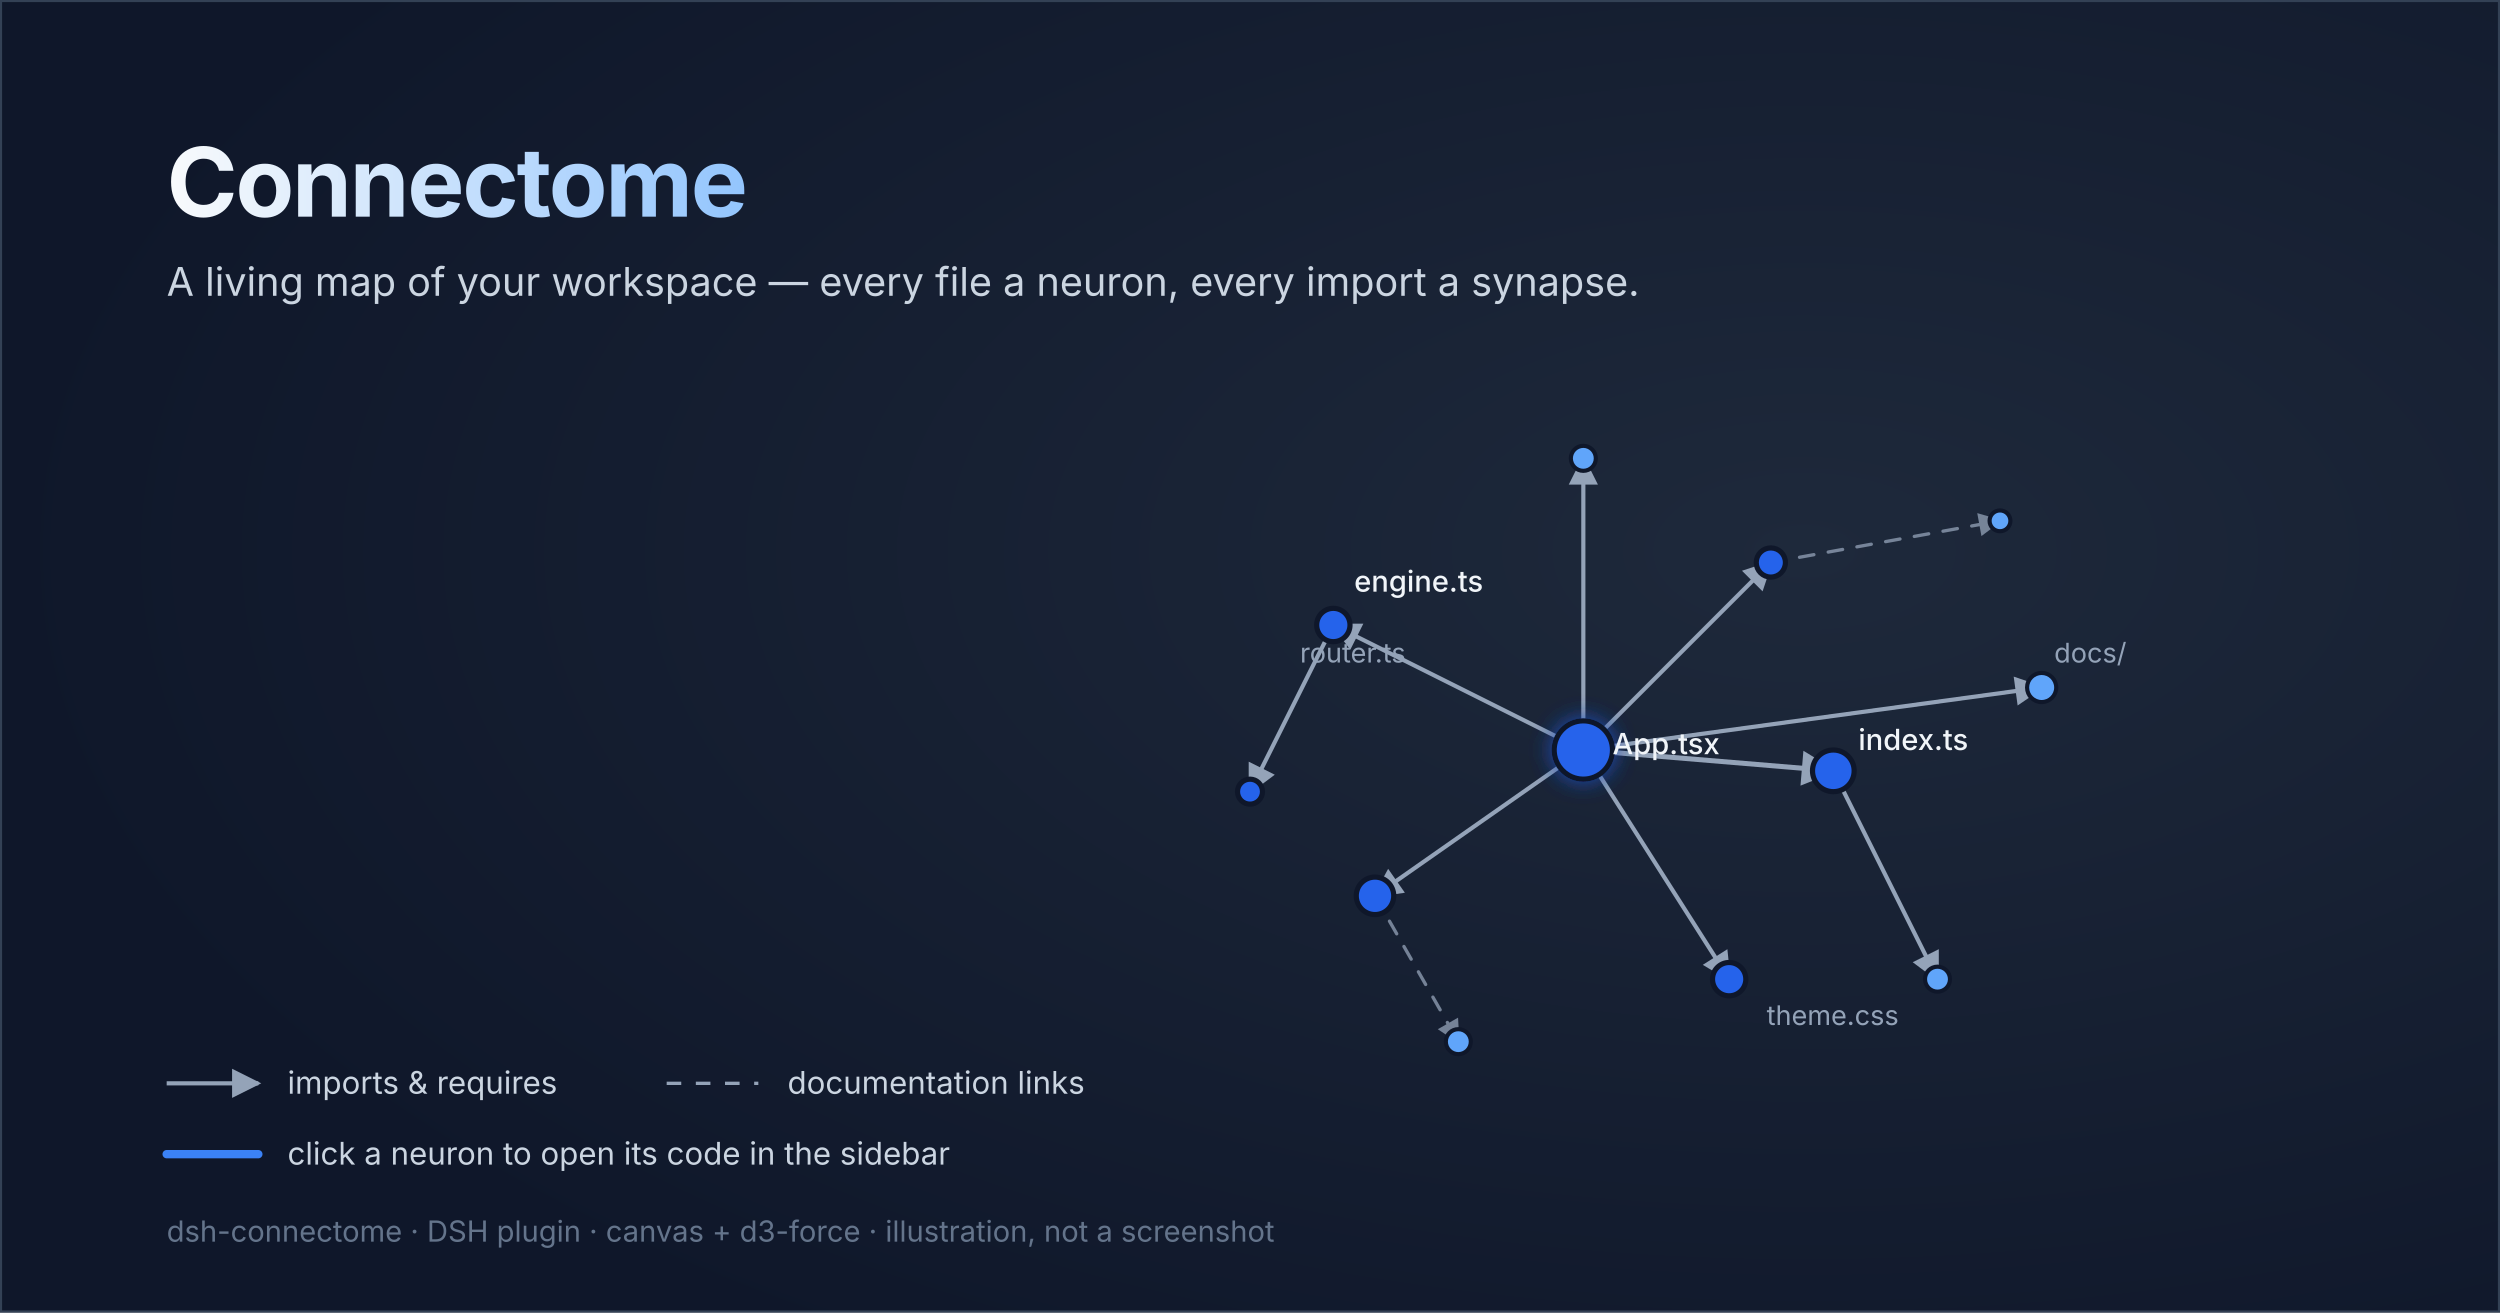
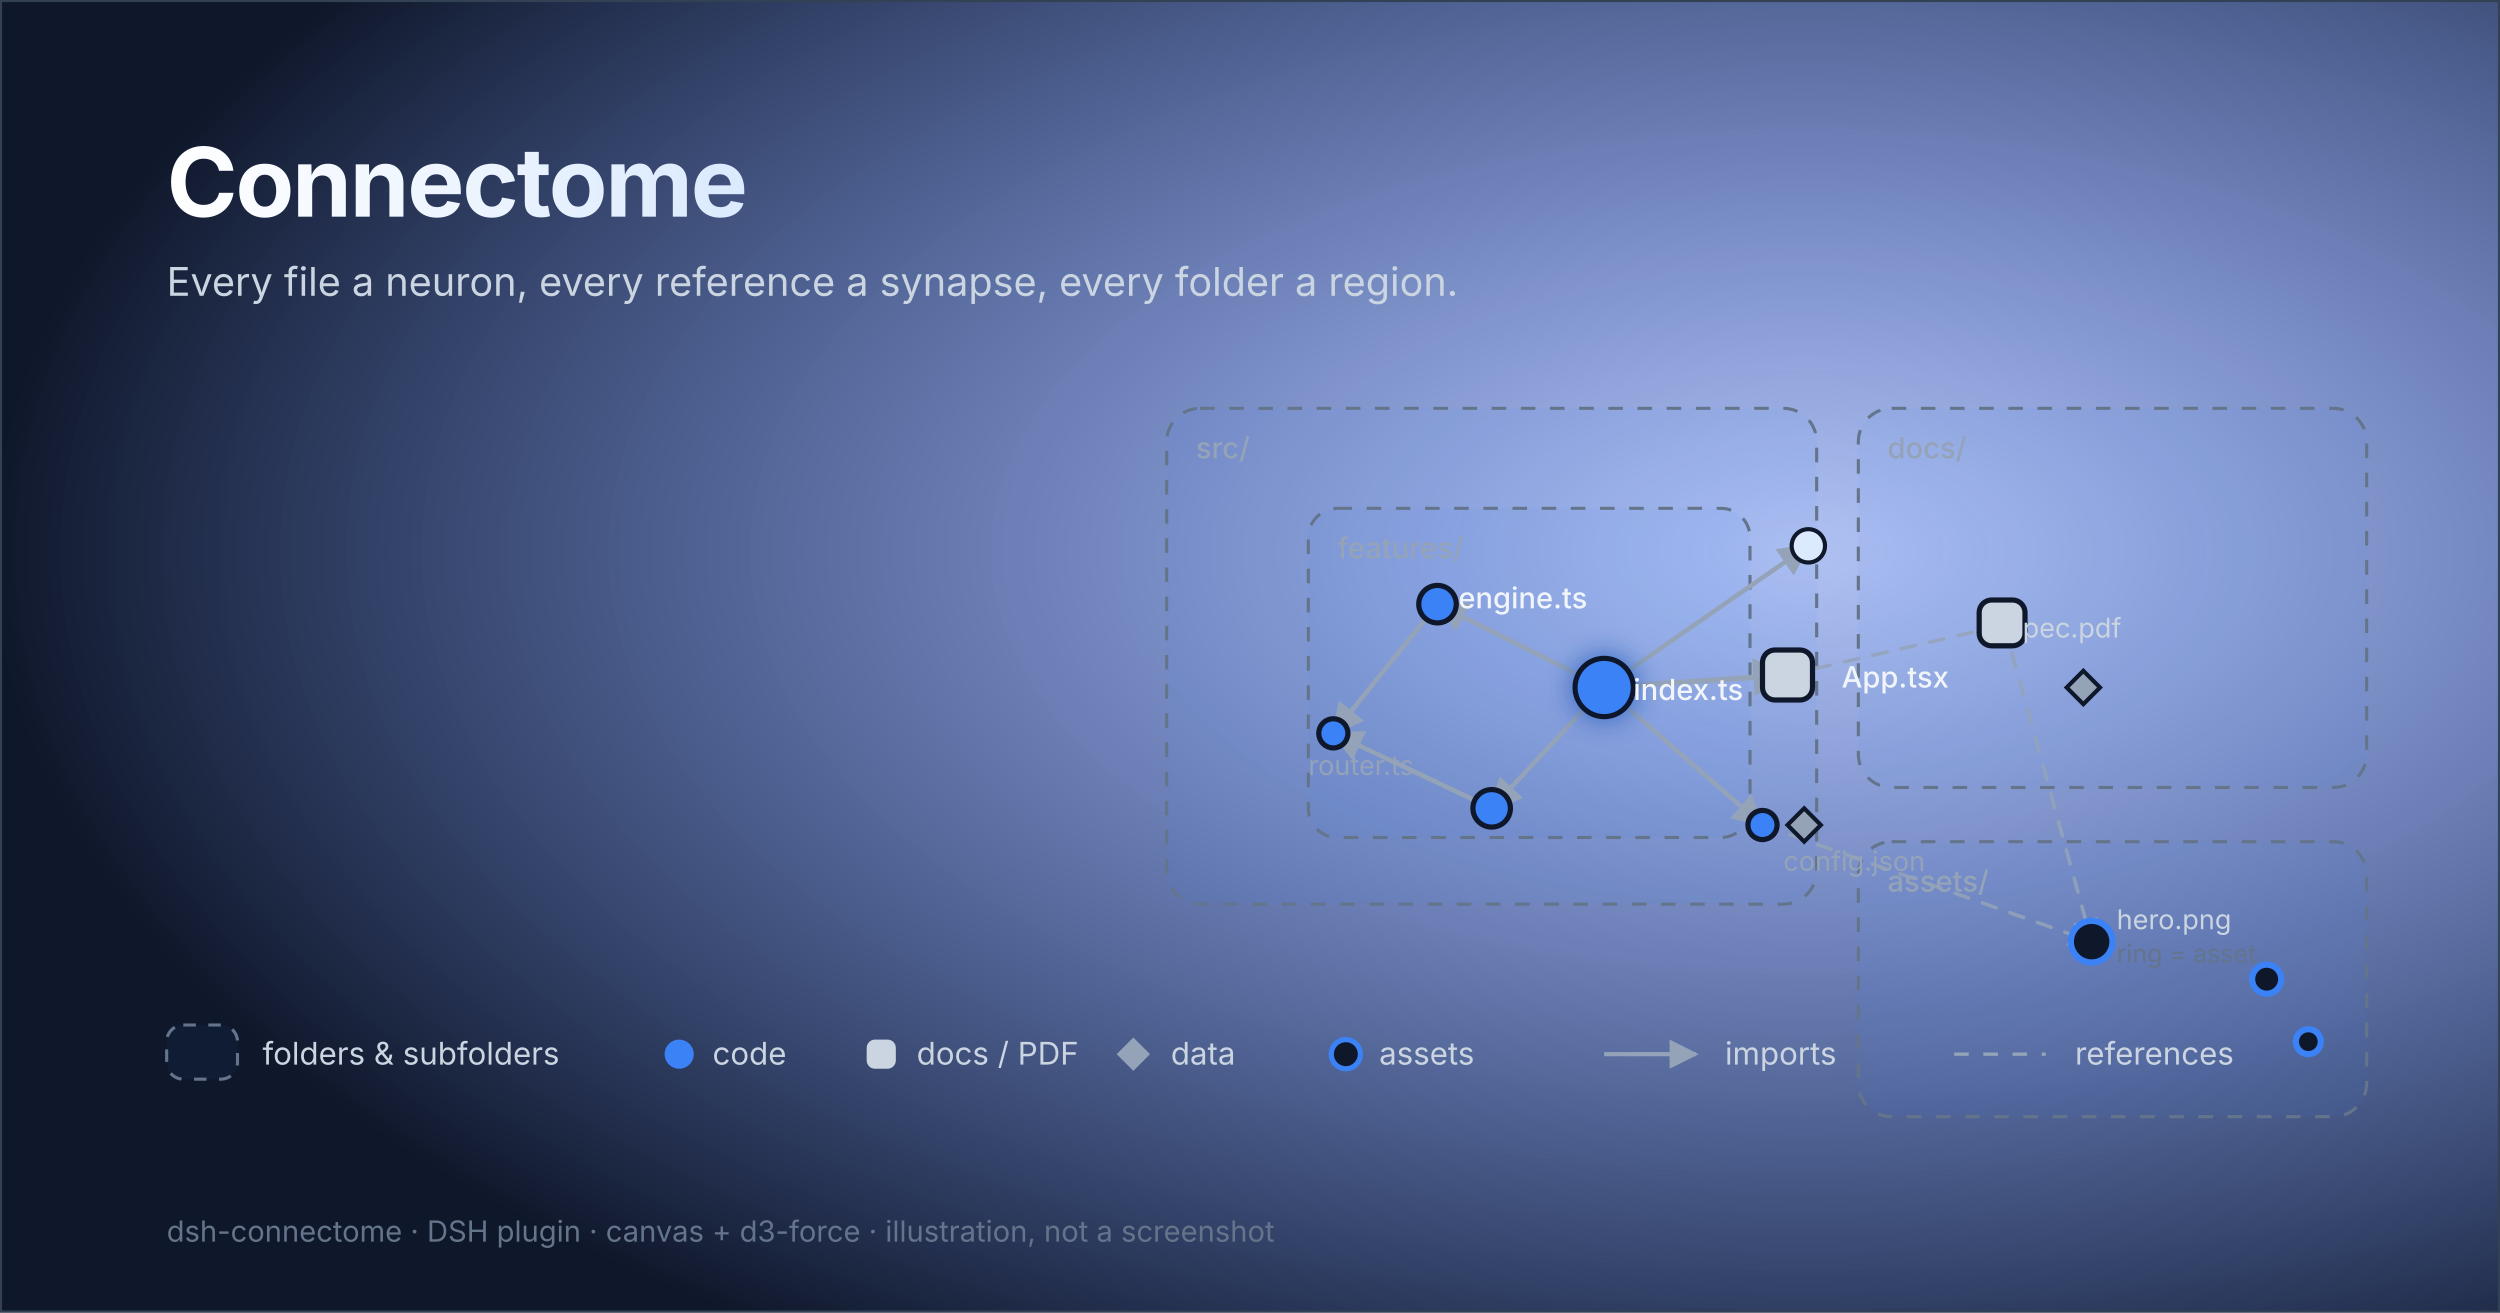
<svg xmlns="http://www.w3.org/2000/svg" viewBox="0 0 1200 630" width="1200" height="630" role="img" aria-labelledby="cnx-title cnx-desc">
  <defs>
    <radialGradient id="cnx-bg" cx="72%" cy="42%" r="72%">
-       <stop offset="0" stop-color="#1E293B" />
+       <stop offset="0" stop-color="#1D4ED8" stop-opacity="0.35" />
      <stop offset="1" stop-color="#0F172A" />
    </radialGradient>
    <linearGradient id="cnx-title" x1="0" y1="0" x2="1" y2="0">
-       <stop offset="0" stop-color="#F8FAFC" />
-       <stop offset="1" stop-color="#93C5FD" />
+       <stop offset="0" stop-color="#FFFFFF" />
+       <stop offset="1" stop-color="#DBEAFE" />
    </linearGradient>
    <marker id="cnx-arrow" viewBox="0 0 10 10" refX="9" refY="5" markerWidth="7" markerHeight="7" orient="auto-start-reverse">
      <path d="M0 0 10 5 0 10z" fill="#94A3B8" />
    </marker>
    <filter id="cnx-glow" x="-60%" y="-60%" width="220%" height="220%">
      <feGaussianBlur stdDeviation="6" result="blur" />
      <feMerge>
        <feMergeNode in="blur" />
        <feMergeNode in="SourceGraphic" />
      </feMerge>
    </filter>
  </defs>
  <rect width="1200" height="630" fill="url(#cnx-bg)" />
  <rect x="0.5" y="0.5" width="1199" height="629" fill="none" stroke="#334155" />
  <g font-family="Inter, 'Segoe UI', system-ui, -apple-system, sans-serif">
    <text x="80" y="104" font-size="46" font-weight="700" letter-spacing="-1" fill="url(#cnx-title)">Connectome</text>
-     <text x="80" y="142" font-size="19" fill="#CBD5E1">A living map of your workspace — every file a neuron, every import a synapse.</text>
+     <text x="80" y="142" font-size="19" fill="#CBD5E1">Every file a neuron, every reference a synapse, every folder a region.</text>
+     <g fill="#3B82F6" fill-opacity="0.05" stroke="#64748B" stroke-width="1.5" stroke-dasharray="7 7">
+       <rect x="560" y="196" width="312" height="238" rx="16" />
+       <rect x="628" y="244" width="212" height="158" rx="14" />
+       <rect x="892" y="196" width="244" height="182" rx="16" />
+       <rect x="892" y="404" width="244" height="132" rx="16" />
+     </g>
+     <g fill="#94A3B8" font-size="14" font-weight="500">
+       <text x="574" y="220">src/</text>
+       <text x="642" y="268">features/</text>
+       <text x="906" y="220">docs/</text>
+       <text x="906" y="428">assets/</text>
+     </g>
    <g stroke="#94A3B8" fill="none" stroke-linecap="round">
-       <path d="M760 360 640 300" stroke-width="2" marker-end="url(#cnx-arrow)" />
-       <path d="M760 360 660 430" stroke-width="2" marker-end="url(#cnx-arrow)" />
-       <path d="M760 360 850 270" stroke-width="2" marker-end="url(#cnx-arrow)" />
-       <path d="M760 360 880 370" stroke-width="2.4" marker-end="url(#cnx-arrow)" />
-       <path d="M760 360 830 470" stroke-width="2" marker-end="url(#cnx-arrow)" />
-       <path d="M760 360 980 330" stroke-width="2" marker-end="url(#cnx-arrow)" />
-       <path d="M760 360 760 220" stroke-width="2" marker-end="url(#cnx-arrow)" />
-       <path d="M640 300 600 380" stroke-width="2" marker-end="url(#cnx-arrow)" />
-       <path d="M880 370 930 470" stroke-width="2" marker-end="url(#cnx-arrow)" />
-       <path d="M850 270 960 250" stroke-width="1.6" stroke-dasharray="7 7" opacity="0.75" marker-end="url(#cnx-arrow)" />
-       <path d="M660 430 700 500" stroke-width="1.6" stroke-dasharray="7 7" opacity="0.75" marker-end="url(#cnx-arrow)" />
+       <path d="M770 330 690 290" stroke-width="2.2" marker-end="url(#cnx-arrow)" />
+       <path d="M770 330 716 388" stroke-width="2.2" marker-end="url(#cnx-arrow)" />
+       <path d="M770 330 868 262" stroke-width="2.2" marker-end="url(#cnx-arrow)" />
+       <path d="M770 330 858 324" stroke-width="2.6" marker-end="url(#cnx-arrow)" />
+       <path d="M770 330 846 396" stroke-width="2.2" marker-end="url(#cnx-arrow)" />
+       <path d="M858 324 962 300" stroke-width="1.7" stroke-dasharray="7 7" stroke-opacity="0.85" marker-end="url(#cnx-arrow)" />
+       <path d="M962 300 1004 452" stroke-width="1.7" stroke-dasharray="7 7" stroke-opacity="0.85" marker-end="url(#cnx-arrow)" />
+       <path d="M846 396 1004 452" stroke-width="1.7" stroke-dasharray="7 7" stroke-opacity="0.85" marker-end="url(#cnx-arrow)" />
+       <path d="M690 290 640 352" stroke-width="2.2" marker-end="url(#cnx-arrow)" />
+       <path d="M716 388 640 352" stroke-width="2.2" marker-end="url(#cnx-arrow)" />
    </g>
-     <g fill="#2563EB" stroke="#0F172A" stroke-width="2.5">
-       <circle cx="760" cy="360" r="14" filter="url(#cnx-glow)" />
-       <circle cx="640" cy="300" r="8" />
-       <circle cx="660" cy="430" r="9" />
-       <circle cx="850" cy="270" r="7" />
-       <circle cx="880" cy="370" r="10" />
-       <circle cx="830" cy="470" r="8" />
-       <circle cx="600" cy="380" r="6" />
+     <g fill="#3B82F6" stroke="#0F172A" stroke-width="2.5">
+       <circle cx="770" cy="330" r="14" filter="url(#cnx-glow)" />
+       <circle cx="690" cy="290" r="9" />
+       <circle cx="716" cy="388" r="9" />
+       <circle cx="846" cy="396" r="7" />
+       <circle cx="640" cy="352" r="7" />
    </g>
-     <g fill="#60A5FA" stroke="#0F172A" stroke-width="2">
-       <circle cx="930" cy="470" r="6" />
-       <circle cx="980" cy="330" r="7" />
-       <circle cx="700" cy="500" r="6" />
-       <circle cx="960" cy="250" r="5" />
-       <circle cx="760" cy="220" r="6" />
+     <g fill="#DBEAFE" stroke="#0F172A" stroke-width="2">
+       <circle cx="868" cy="262" r="8" />
+     </g>
+     <g fill="#CBD5E1" stroke="#0F172A" stroke-width="2.5">
+       <rect x="846" y="312" width="24" height="24" rx="6" />
+       <rect x="950" y="288" width="22" height="22" rx="6" />
+     </g>
+     <g fill="#94A3B8" stroke="#0F172A" stroke-width="2">
+       <path d="M858 396 866 388 874 396 866 404z" />
+       <path d="M992 330 1000 322 1008 330 1000 338z" />
+     </g>
+     <g fill="#0F172A" stroke="#3B82F6" stroke-width="3">
+       <circle cx="1004" cy="452" r="10" />
+       <circle cx="1088" cy="470" r="7" />
+       <circle cx="1108" cy="500" r="6" />
    </g>
    <g fill="#F1F5F9" font-size="14" font-weight="500">
-       <text x="650" y="284">engine.ts</text>
-       <text x="892" y="360">index.ts</text>
-       <text x="774" y="362">App.tsx</text>
+       <text x="784" y="336">index.ts</text>
+       <text x="884" y="330">App.tsx</text>
+       <text x="700" y="292">engine.ts</text>
+     </g>
+     <g fill="#CBD5E1" font-size="13">
+       <text x="964" y="306">spec.pdf</text>
+       <text x="1016" y="446">hero.png</text>
+       <text x="1016" y="462" font-size="12" fill="#64748B">ring = asset</text>
    </g>
    <g fill="#94A3B8" font-size="13">
-       <text x="624" y="318">router.ts</text>
-       <text x="848" y="492">theme.css</text>
-       <text x="986" y="318">docs/</text>
+       <text x="628" y="372">router.ts</text>
+       <text x="856" y="418">config.json</text>
    </g>
-     <g transform="translate(80 520)">
-       <line x1="0" y1="0" x2="44" y2="0" stroke="#94A3B8" stroke-width="2" marker-end="url(#cnx-arrow)" />
-       <text x="58" y="5" fill="#CBD5E1" font-size="15">imports &amp; requires</text>
-       <line x1="240" y1="0" x2="284" y2="0" stroke="#94A3B8" stroke-width="1.6" stroke-dasharray="7 7" />
-       <text x="298" y="5" fill="#CBD5E1" font-size="15">documentation links</text>
-       <line x1="0" y1="34" x2="44" y2="34" stroke="#3B82F6" stroke-width="4" stroke-linecap="round" />
-       <text x="58" y="39" fill="#CBD5E1" font-size="15">click a neuron to open its code in the sidebar</text>
+     <g transform="translate(80 506)" font-size="15" fill="#CBD5E1">
+       <rect x="0" y="-14" width="34" height="26" rx="8" fill="#3B82F6" fill-opacity="0.05" stroke="#64748B" stroke-width="1.5" stroke-dasharray="6 6" />
+       <text x="46" y="5">folders &amp; subfolders</text>
+       <circle cx="246" cy="0" r="7" fill="#3B82F6" />
+       <text x="262" y="5">code</text>
+       <rect x="336" y="-7" width="14" height="14" rx="4" fill="#CBD5E1" />
+       <text x="360" y="5">docs / PDF</text>
+       <path d="M456 0 464 -8 472 0 464 8z" fill="#94A3B8" />
+       <text x="482" y="5">data</text>
+       <circle cx="566" cy="0" r="7" fill="#0F172A" stroke="#3B82F6" stroke-width="2.5" />
+       <text x="582" y="5">assets</text>
+       <line x1="690" y1="0" x2="734" y2="0" stroke="#94A3B8" stroke-width="2" marker-end="url(#cnx-arrow)" />
+       <text x="748" y="5">imports</text>
+       <line x1="858" y1="0" x2="902" y2="0" stroke="#94A3B8" stroke-width="1.6" stroke-dasharray="7 7" />
+       <text x="916" y="5">references</text>
    </g>
    <text x="80" y="596" fill="#64748B" font-size="14">dsh-connectome · DSH plugin · canvas + d3-force · illustration, not a screenshot</text>
  </g>
</svg>
